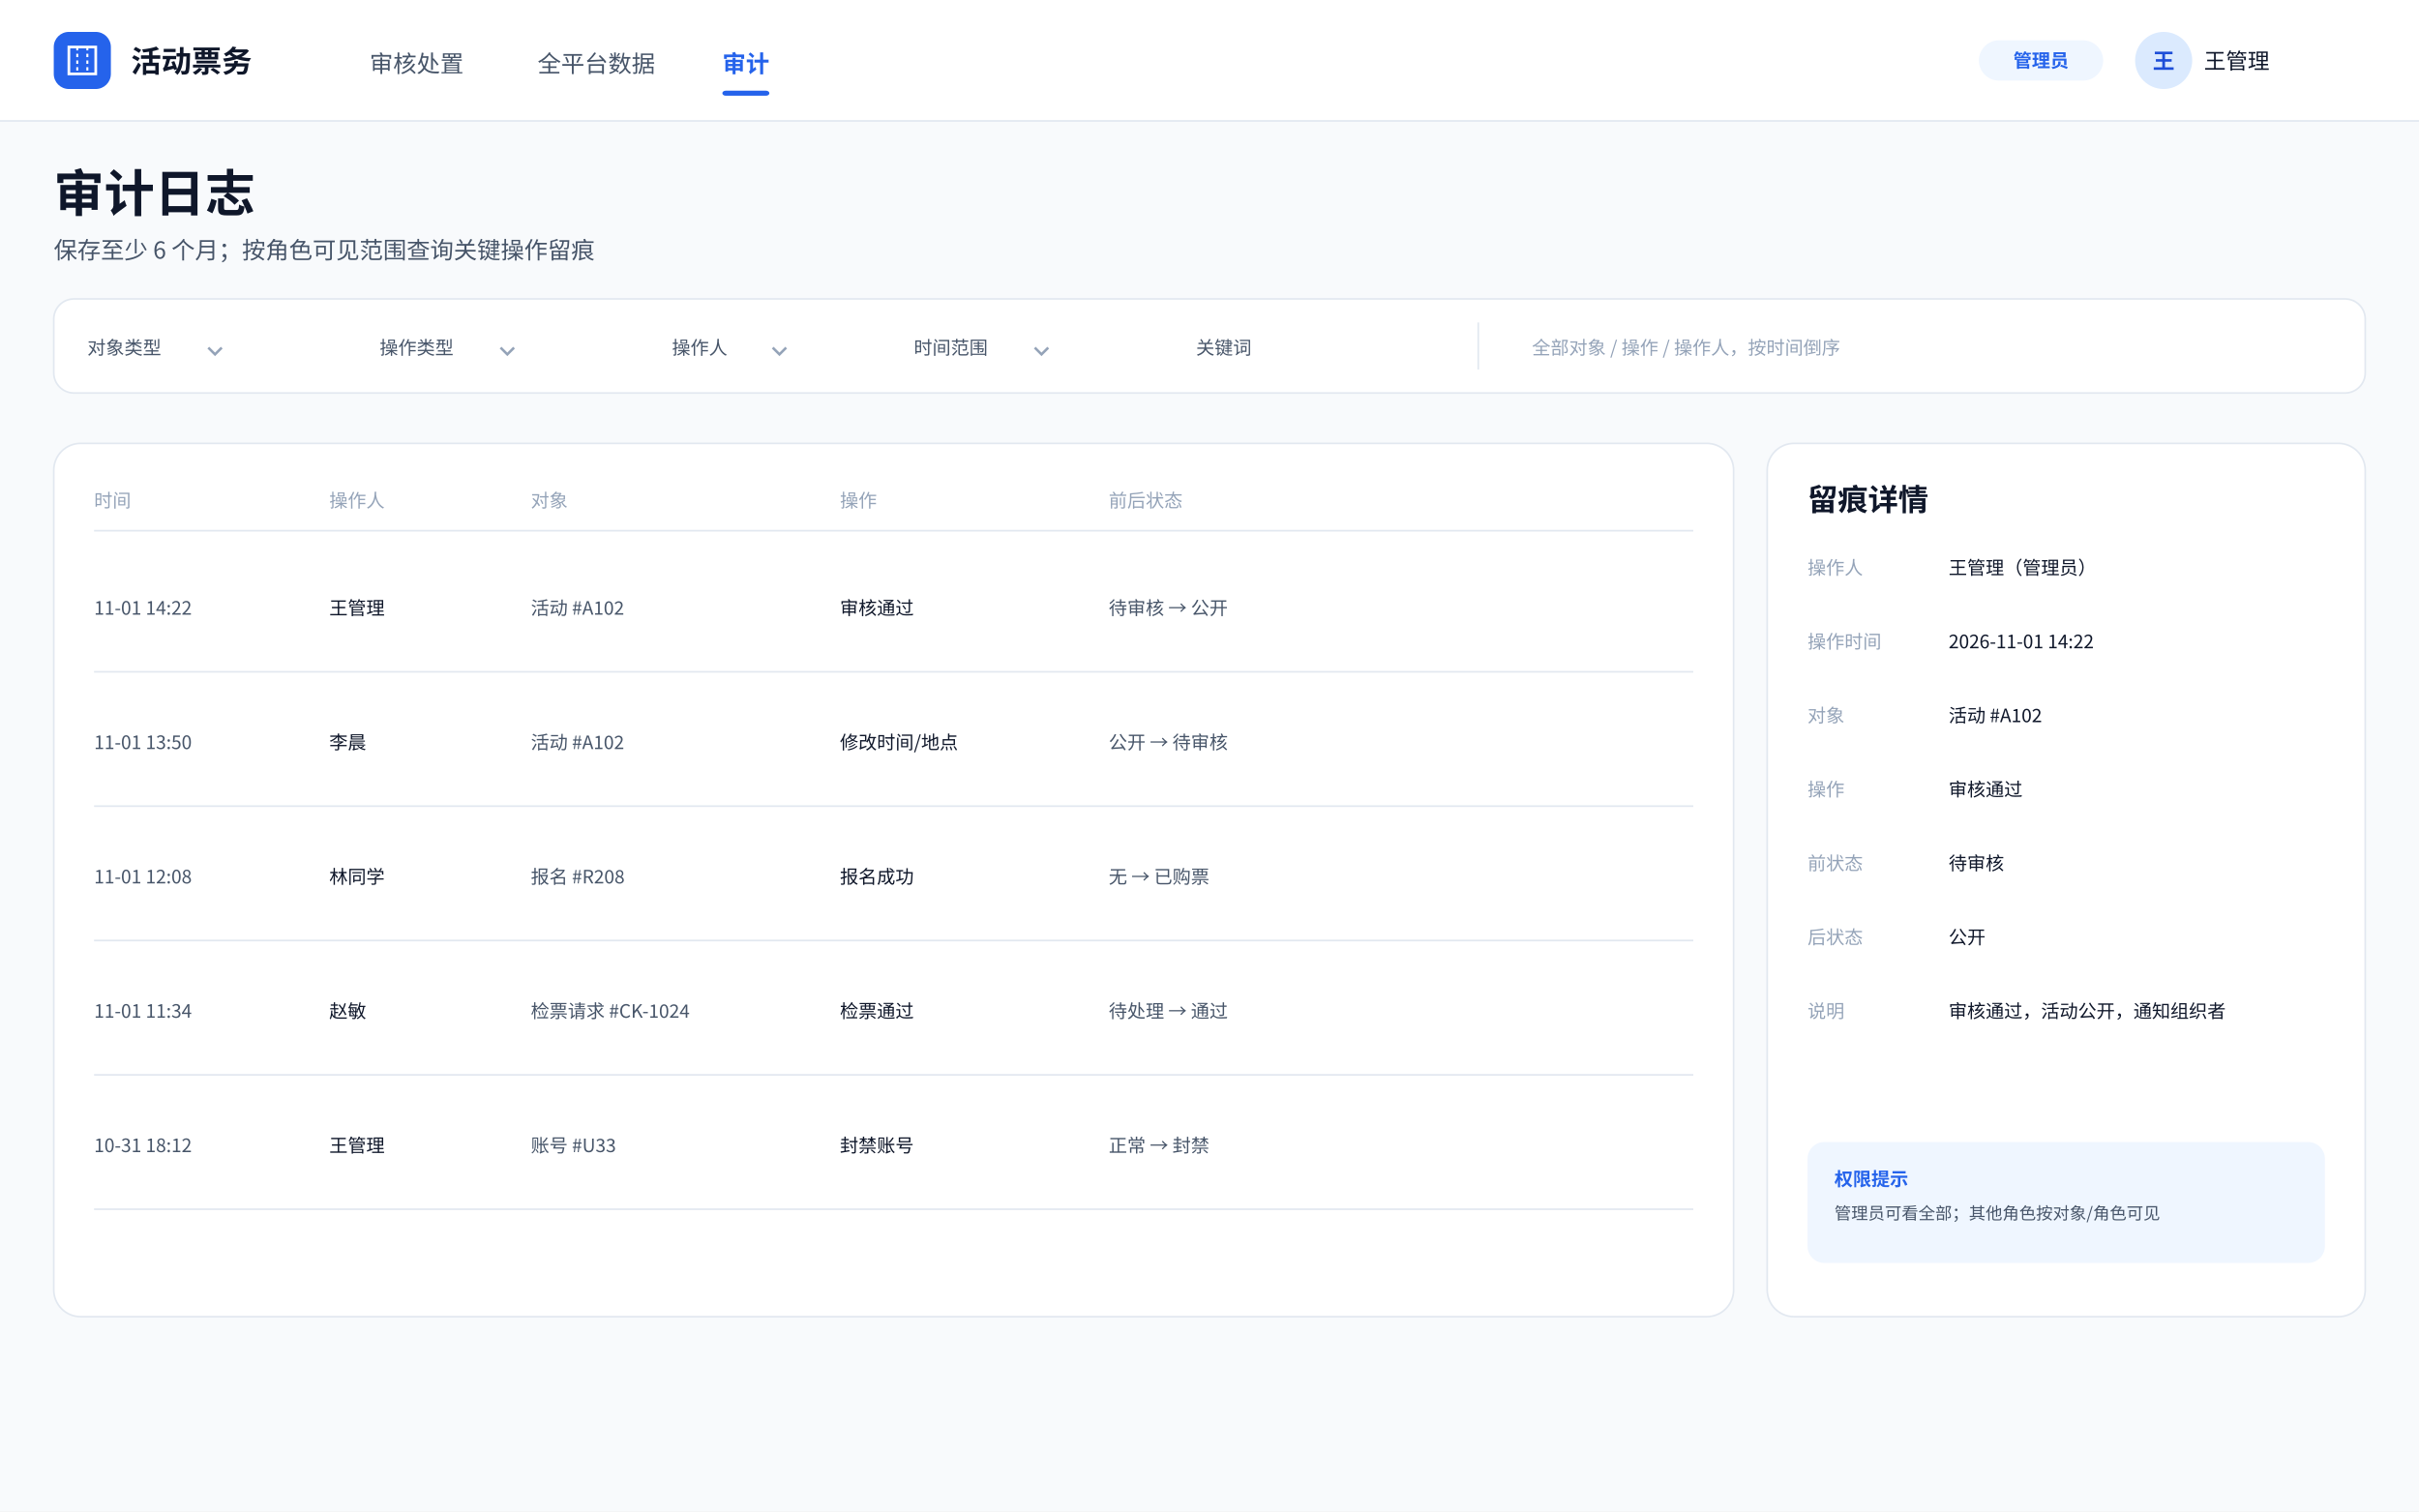
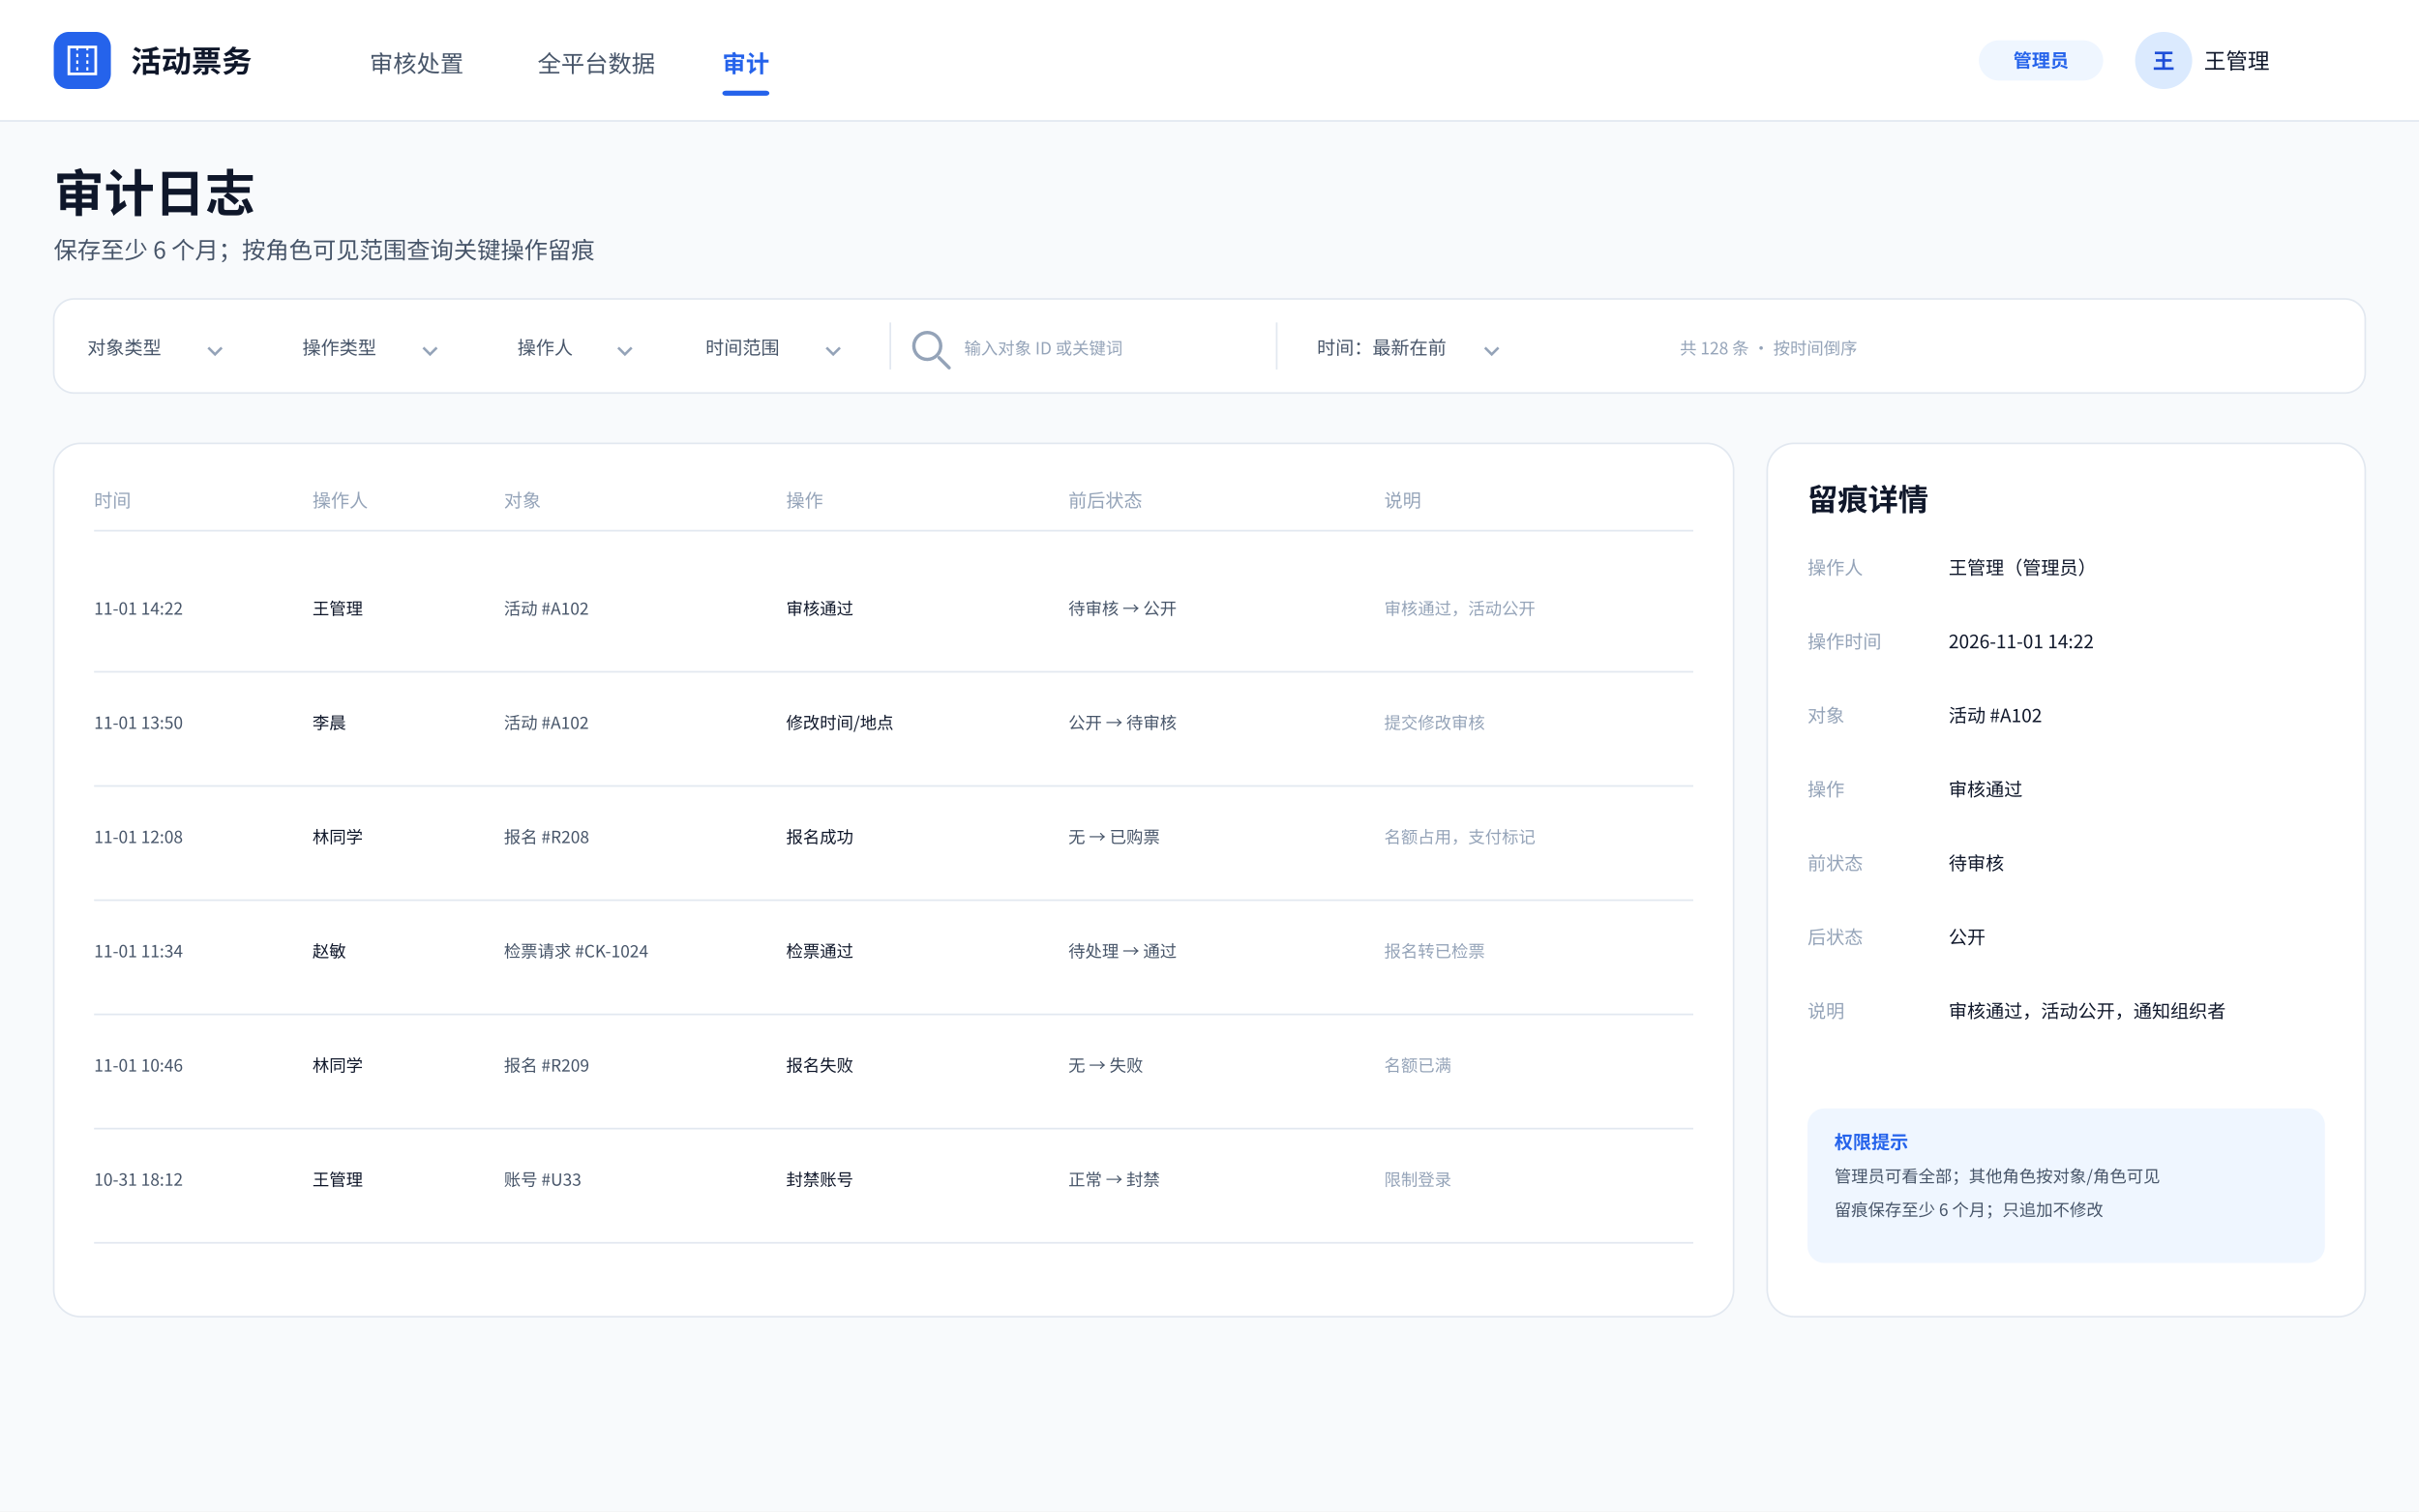
<svg xmlns="http://www.w3.org/2000/svg" width="1440" height="900" viewBox="0 0 1440 900">
  <defs>
    <linearGradient id="g1" x1="0" y1="0" x2="1" y2="1">
      <stop offset="0%" stop-color="#2563EB" />
      <stop offset="100%" stop-color="#7C3AED" />
    </linearGradient>
    <linearGradient id="g2" x1="0" y1="0" x2="1" y2="1">
      <stop offset="0%" stop-color="#0D9488" />
      <stop offset="100%" stop-color="#0F766E" />
    </linearGradient>
    <linearGradient id="g3" x1="0" y1="0" x2="1" y2="1">
      <stop offset="0%" stop-color="#EA580C" />
      <stop offset="100%" stop-color="#F59E0B" />
    </linearGradient>
    <linearGradient id="g4" x1="0" y1="0" x2="1" y2="1">
      <stop offset="0%" stop-color="#475569" />
      <stop offset="100%" stop-color="#7C3AED" />
    </linearGradient>
  </defs>
  <rect x="0" y="0" width="1440" height="900" fill="#F8FAFC" rx="0" opacity="1.0" />
  <rect x="0" y="0" width="1440" height="72" fill="#FFFFFF" rx="0" opacity="1.0" />
  <line x1="0" y1="72" x2="1440" y2="72" stroke="#E2E8F0" stroke-width="1" />
  <rect x="32" y="19" width="34" height="34" fill="#2563EB" rx="9" opacity="1.0" />
  <path d="M41 28 h16 v16 h-16 z" fill="none" stroke="#FFFFFF" stroke-width="1.6" />
  <path d="M46 28 v16 M52 28 v16" stroke="#FFFFFF" stroke-width="1.2" stroke-dasharray="2 2" />
  <text x="78" y="43" font-family="Noto Sans CJK SC, Microsoft YaHei, sans-serif" font-size="18" font-weight="700" fill="#0F172A" text-anchor="start">活动票务</text>
  <text x="220" y="43" font-family="Noto Sans CJK SC, Microsoft YaHei, sans-serif" font-size="14" font-weight="400" fill="#475569" text-anchor="start">审核处置</text>
  <text x="320" y="43" font-family="Noto Sans CJK SC, Microsoft YaHei, sans-serif" font-size="14" font-weight="400" fill="#475569" text-anchor="start">全平台数据</text>
  <text x="430" y="43" font-family="Noto Sans CJK SC, Microsoft YaHei, sans-serif" font-size="14" font-weight="600" fill="#2563EB" text-anchor="start">审计</text>
  <rect x="430" y="54" width="28" height="3" fill="#2563EB" rx="2" opacity="1.0" />
  <rect x="1178" y="24" width="74" height="24" fill="#EFF6FF" rx="12" opacity="1.0" />
  <text x="1215" y="40" font-family="Noto Sans CJK SC, Microsoft YaHei, sans-serif" font-size="11" font-weight="600" fill="#2563EB" text-anchor="middle">管理员</text>
  <circle cx="1288" cy="36" r="17" fill="#DBEAFE" opacity="1" />
  <text x="1288" y="41" font-family="Noto Sans CJK SC, Microsoft YaHei, sans-serif" font-size="13" font-weight="700" fill="#1D4ED8" text-anchor="middle">王</text>
  <text x="1312" y="41" font-family="Noto Sans CJK SC, Microsoft YaHei, sans-serif" font-size="13" font-weight="500" fill="#0F172A" text-anchor="start">王管理</text>
  <text x="32" y="126" font-family="Noto Sans CJK SC, Microsoft YaHei, sans-serif" font-size="30" font-weight="700" fill="#0F172A" text-anchor="start">审计日志</text>
  <text x="32" y="154" font-family="Noto Sans CJK SC, Microsoft YaHei, sans-serif" font-size="14" font-weight="400" fill="#475569" text-anchor="start">保存至少 6 个月；按角色可见范围查询关键操作留痕</text>
  <rect x="32" y="178" width="1376" height="56" fill="#FFFFFF" rx="12" opacity="1.0" stroke="#E2E8F0" stroke-width="1" />
  <text x="52" y="211" font-family="Noto Sans CJK SC, Microsoft YaHei, sans-serif" font-size="11" font-weight="400" fill="#475569" text-anchor="start">对象类型</text>
  <path d="M124 207 l4 4 l4 -4" fill="none" stroke="#94A3B8" stroke-width="1.5" />
-   <text x="226" y="211" font-family="Noto Sans CJK SC, Microsoft YaHei, sans-serif" font-size="11" font-weight="400" fill="#475569" text-anchor="start">操作类型</text>
-   <path d="M298 207 l4 4 l4 -4" fill="none" stroke="#94A3B8" stroke-width="1.5" />
-   <text x="400" y="211" font-family="Noto Sans CJK SC, Microsoft YaHei, sans-serif" font-size="11" font-weight="400" fill="#475569" text-anchor="start">操作人</text>
-   <path d="M460 207 l4 4 l4 -4" fill="none" stroke="#94A3B8" stroke-width="1.5" />
-   <text x="544" y="211" font-family="Noto Sans CJK SC, Microsoft YaHei, sans-serif" font-size="11" font-weight="400" fill="#475569" text-anchor="start">时间范围</text>
-   <path d="M616 207 l4 4 l4 -4" fill="none" stroke="#94A3B8" stroke-width="1.5" />
-   <text x="712" y="211" font-family="Noto Sans CJK SC, Microsoft YaHei, sans-serif" font-size="11" font-weight="400" fill="#475569" text-anchor="start">关键词</text>
-   <line x1="880" y1="192" x2="880" y2="220" stroke="#E2E8F0" stroke-width="1" />
-   <text x="912" y="211" font-family="Noto Sans CJK SC, Microsoft YaHei, sans-serif" font-size="11" font-weight="400" fill="#94A3B8" text-anchor="start">全部对象 / 操作 / 操作人，按时间倒序</text>
+   <text x="180" y="211" font-family="Noto Sans CJK SC, Microsoft YaHei, sans-serif" font-size="11" font-weight="400" fill="#475569" text-anchor="start">操作类型</text>
+   <path d="M252 207 l4 4 l4 -4" fill="none" stroke="#94A3B8" stroke-width="1.5" />
+   <text x="308" y="211" font-family="Noto Sans CJK SC, Microsoft YaHei, sans-serif" font-size="11" font-weight="400" fill="#475569" text-anchor="start">操作人</text>
+   <path d="M368 207 l4 4 l4 -4" fill="none" stroke="#94A3B8" stroke-width="1.5" />
+   <text x="420" y="211" font-family="Noto Sans CJK SC, Microsoft YaHei, sans-serif" font-size="11" font-weight="400" fill="#475569" text-anchor="start">时间范围</text>
+   <path d="M492 207 l4 4 l4 -4" fill="none" stroke="#94A3B8" stroke-width="1.5" />
+   <text x="784" y="211" font-family="Noto Sans CJK SC, Microsoft YaHei, sans-serif" font-size="11" font-weight="400" fill="#475569" text-anchor="start">时间：最新在前</text>
+   <path d="M884 207 l4 4 l4 -4" fill="none" stroke="#94A3B8" stroke-width="1.5" />
+   <line x1="530" y1="192" x2="530" y2="220" stroke="#E2E8F0" stroke-width="1" />
+   <circle cx="552" cy="206" r="8" fill="none" stroke="#94A3B8" stroke-width="2" />
+   <path d="M559 213 l6 6" stroke="#94A3B8" stroke-width="2" stroke-linecap="round" />
+   <text x="574" y="211" font-family="Noto Sans CJK SC, Microsoft YaHei, sans-serif" font-size="10" font-weight="400" fill="#94A3B8" text-anchor="start">输入对象 ID 或关键词</text>
+   <line x1="760" y1="192" x2="760" y2="220" stroke="#E2E8F0" stroke-width="1" />
+   <text x="1000" y="211" font-family="Noto Sans CJK SC, Microsoft YaHei, sans-serif" font-size="10" font-weight="400" fill="#94A3B8" text-anchor="start">共 128 条 · 按时间倒序</text>
  <rect x="32" y="264" width="1000" height="520" fill="#FFFFFF" rx="16" opacity="1.0" stroke="#E2E8F0" stroke-width="1" />
  <text x="56" y="302" font-family="Noto Sans CJK SC, Microsoft YaHei, sans-serif" font-size="11" font-weight="500" fill="#94A3B8" text-anchor="start">时间</text>
-   <text x="196" y="302" font-family="Noto Sans CJK SC, Microsoft YaHei, sans-serif" font-size="11" font-weight="500" fill="#94A3B8" text-anchor="start">操作人</text>
-   <text x="316" y="302" font-family="Noto Sans CJK SC, Microsoft YaHei, sans-serif" font-size="11" font-weight="500" fill="#94A3B8" text-anchor="start">对象</text>
-   <text x="500" y="302" font-family="Noto Sans CJK SC, Microsoft YaHei, sans-serif" font-size="11" font-weight="500" fill="#94A3B8" text-anchor="start">操作</text>
-   <text x="660" y="302" font-family="Noto Sans CJK SC, Microsoft YaHei, sans-serif" font-size="11" font-weight="500" fill="#94A3B8" text-anchor="start">前后状态</text>
+   <text x="186" y="302" font-family="Noto Sans CJK SC, Microsoft YaHei, sans-serif" font-size="11" font-weight="500" fill="#94A3B8" text-anchor="start">操作人</text>
+   <text x="300" y="302" font-family="Noto Sans CJK SC, Microsoft YaHei, sans-serif" font-size="11" font-weight="500" fill="#94A3B8" text-anchor="start">对象</text>
+   <text x="468" y="302" font-family="Noto Sans CJK SC, Microsoft YaHei, sans-serif" font-size="11" font-weight="500" fill="#94A3B8" text-anchor="start">操作</text>
+   <text x="636" y="302" font-family="Noto Sans CJK SC, Microsoft YaHei, sans-serif" font-size="11" font-weight="500" fill="#94A3B8" text-anchor="start">前后状态</text>
+   <text x="824" y="302" font-family="Noto Sans CJK SC, Microsoft YaHei, sans-serif" font-size="11" font-weight="500" fill="#94A3B8" text-anchor="start">说明</text>
  <line x1="56" y1="316" x2="1008" y2="316" stroke="#E2E8F0" stroke-width="1" />
-   <text x="56" y="366" font-family="Noto Sans CJK SC, Microsoft YaHei, sans-serif" font-size="11" font-weight="400" fill="#475569" text-anchor="start">11-01 14:22</text>
-   <text x="196" y="366" font-family="Noto Sans CJK SC, Microsoft YaHei, sans-serif" font-size="11" font-weight="500" fill="#0F172A" text-anchor="start">王管理</text>
-   <text x="316" y="366" font-family="Noto Sans CJK SC, Microsoft YaHei, sans-serif" font-size="11" font-weight="400" fill="#475569" text-anchor="start">活动 #A102</text>
-   <text x="500" y="366" font-family="Noto Sans CJK SC, Microsoft YaHei, sans-serif" font-size="11" font-weight="500" fill="#0F172A" text-anchor="start">审核通过</text>
-   <text x="660" y="366" font-family="Noto Sans CJK SC, Microsoft YaHei, sans-serif" font-size="11" font-weight="400" fill="#475569" text-anchor="start">待审核 → 公开</text>
+   <text x="56" y="366" font-family="Noto Sans CJK SC, Microsoft YaHei, sans-serif" font-size="10" font-weight="400" fill="#475569" text-anchor="start">11-01 14:22</text>
+   <text x="186" y="366" font-family="Noto Sans CJK SC, Microsoft YaHei, sans-serif" font-size="10" font-weight="500" fill="#0F172A" text-anchor="start">王管理</text>
+   <text x="300" y="366" font-family="Noto Sans CJK SC, Microsoft YaHei, sans-serif" font-size="10" font-weight="400" fill="#475569" text-anchor="start">活动 #A102</text>
+   <text x="468" y="366" font-family="Noto Sans CJK SC, Microsoft YaHei, sans-serif" font-size="10" font-weight="500" fill="#0F172A" text-anchor="start">审核通过</text>
+   <text x="636" y="366" font-family="Noto Sans CJK SC, Microsoft YaHei, sans-serif" font-size="10" font-weight="400" fill="#475569" text-anchor="start">待审核 → 公开</text>
+   <text x="824" y="366" font-family="Noto Sans CJK SC, Microsoft YaHei, sans-serif" font-size="10" font-weight="400" fill="#94A3B8" text-anchor="start">审核通过，活动公开</text>
  <line x1="56" y1="400" x2="1008" y2="400" stroke="#E2E8F0" stroke-width="1" />
-   <text x="56" y="446" font-family="Noto Sans CJK SC, Microsoft YaHei, sans-serif" font-size="11" font-weight="400" fill="#475569" text-anchor="start">11-01 13:50</text>
-   <text x="196" y="446" font-family="Noto Sans CJK SC, Microsoft YaHei, sans-serif" font-size="11" font-weight="500" fill="#0F172A" text-anchor="start">李晨</text>
-   <text x="316" y="446" font-family="Noto Sans CJK SC, Microsoft YaHei, sans-serif" font-size="11" font-weight="400" fill="#475569" text-anchor="start">活动 #A102</text>
-   <text x="500" y="446" font-family="Noto Sans CJK SC, Microsoft YaHei, sans-serif" font-size="11" font-weight="500" fill="#0F172A" text-anchor="start">修改时间/地点</text>
-   <text x="660" y="446" font-family="Noto Sans CJK SC, Microsoft YaHei, sans-serif" font-size="11" font-weight="400" fill="#475569" text-anchor="start">公开 → 待审核</text>
-   <line x1="56" y1="480" x2="1008" y2="480" stroke="#E2E8F0" stroke-width="1" />
-   <text x="56" y="526" font-family="Noto Sans CJK SC, Microsoft YaHei, sans-serif" font-size="11" font-weight="400" fill="#475569" text-anchor="start">11-01 12:08</text>
-   <text x="196" y="526" font-family="Noto Sans CJK SC, Microsoft YaHei, sans-serif" font-size="11" font-weight="500" fill="#0F172A" text-anchor="start">林同学</text>
-   <text x="316" y="526" font-family="Noto Sans CJK SC, Microsoft YaHei, sans-serif" font-size="11" font-weight="400" fill="#475569" text-anchor="start">报名 #R208</text>
-   <text x="500" y="526" font-family="Noto Sans CJK SC, Microsoft YaHei, sans-serif" font-size="11" font-weight="500" fill="#0F172A" text-anchor="start">报名成功</text>
-   <text x="660" y="526" font-family="Noto Sans CJK SC, Microsoft YaHei, sans-serif" font-size="11" font-weight="400" fill="#475569" text-anchor="start">无 → 已购票</text>
-   <line x1="56" y1="560" x2="1008" y2="560" stroke="#E2E8F0" stroke-width="1" />
-   <text x="56" y="606" font-family="Noto Sans CJK SC, Microsoft YaHei, sans-serif" font-size="11" font-weight="400" fill="#475569" text-anchor="start">11-01 11:34</text>
-   <text x="196" y="606" font-family="Noto Sans CJK SC, Microsoft YaHei, sans-serif" font-size="11" font-weight="500" fill="#0F172A" text-anchor="start">赵敏</text>
-   <text x="316" y="606" font-family="Noto Sans CJK SC, Microsoft YaHei, sans-serif" font-size="11" font-weight="400" fill="#475569" text-anchor="start">检票请求 #CK-1024</text>
-   <text x="500" y="606" font-family="Noto Sans CJK SC, Microsoft YaHei, sans-serif" font-size="11" font-weight="500" fill="#0F172A" text-anchor="start">检票通过</text>
-   <text x="660" y="606" font-family="Noto Sans CJK SC, Microsoft YaHei, sans-serif" font-size="11" font-weight="400" fill="#475569" text-anchor="start">待处理 → 通过</text>
-   <line x1="56" y1="640" x2="1008" y2="640" stroke="#E2E8F0" stroke-width="1" />
-   <text x="56" y="686" font-family="Noto Sans CJK SC, Microsoft YaHei, sans-serif" font-size="11" font-weight="400" fill="#475569" text-anchor="start">10-31 18:12</text>
-   <text x="196" y="686" font-family="Noto Sans CJK SC, Microsoft YaHei, sans-serif" font-size="11" font-weight="500" fill="#0F172A" text-anchor="start">王管理</text>
-   <text x="316" y="686" font-family="Noto Sans CJK SC, Microsoft YaHei, sans-serif" font-size="11" font-weight="400" fill="#475569" text-anchor="start">账号 #U33</text>
-   <text x="500" y="686" font-family="Noto Sans CJK SC, Microsoft YaHei, sans-serif" font-size="11" font-weight="500" fill="#0F172A" text-anchor="start">封禁账号</text>
-   <text x="660" y="686" font-family="Noto Sans CJK SC, Microsoft YaHei, sans-serif" font-size="11" font-weight="400" fill="#475569" text-anchor="start">正常 → 封禁</text>
-   <line x1="56" y1="720" x2="1008" y2="720" stroke="#E2E8F0" stroke-width="1" />
+   <text x="56" y="434" font-family="Noto Sans CJK SC, Microsoft YaHei, sans-serif" font-size="10" font-weight="400" fill="#475569" text-anchor="start">11-01 13:50</text>
+   <text x="186" y="434" font-family="Noto Sans CJK SC, Microsoft YaHei, sans-serif" font-size="10" font-weight="500" fill="#0F172A" text-anchor="start">李晨</text>
+   <text x="300" y="434" font-family="Noto Sans CJK SC, Microsoft YaHei, sans-serif" font-size="10" font-weight="400" fill="#475569" text-anchor="start">活动 #A102</text>
+   <text x="468" y="434" font-family="Noto Sans CJK SC, Microsoft YaHei, sans-serif" font-size="10" font-weight="500" fill="#0F172A" text-anchor="start">修改时间/地点</text>
+   <text x="636" y="434" font-family="Noto Sans CJK SC, Microsoft YaHei, sans-serif" font-size="10" font-weight="400" fill="#475569" text-anchor="start">公开 → 待审核</text>
+   <text x="824" y="434" font-family="Noto Sans CJK SC, Microsoft YaHei, sans-serif" font-size="10" font-weight="400" fill="#94A3B8" text-anchor="start">提交修改审核</text>
+   <line x1="56" y1="468" x2="1008" y2="468" stroke="#E2E8F0" stroke-width="1" />
+   <text x="56" y="502" font-family="Noto Sans CJK SC, Microsoft YaHei, sans-serif" font-size="10" font-weight="400" fill="#475569" text-anchor="start">11-01 12:08</text>
+   <text x="186" y="502" font-family="Noto Sans CJK SC, Microsoft YaHei, sans-serif" font-size="10" font-weight="500" fill="#0F172A" text-anchor="start">林同学</text>
+   <text x="300" y="502" font-family="Noto Sans CJK SC, Microsoft YaHei, sans-serif" font-size="10" font-weight="400" fill="#475569" text-anchor="start">报名 #R208</text>
+   <text x="468" y="502" font-family="Noto Sans CJK SC, Microsoft YaHei, sans-serif" font-size="10" font-weight="500" fill="#0F172A" text-anchor="start">报名成功</text>
+   <text x="636" y="502" font-family="Noto Sans CJK SC, Microsoft YaHei, sans-serif" font-size="10" font-weight="400" fill="#475569" text-anchor="start">无 → 已购票</text>
+   <text x="824" y="502" font-family="Noto Sans CJK SC, Microsoft YaHei, sans-serif" font-size="10" font-weight="400" fill="#94A3B8" text-anchor="start">名额占用，支付标记</text>
+   <line x1="56" y1="536" x2="1008" y2="536" stroke="#E2E8F0" stroke-width="1" />
+   <text x="56" y="570" font-family="Noto Sans CJK SC, Microsoft YaHei, sans-serif" font-size="10" font-weight="400" fill="#475569" text-anchor="start">11-01 11:34</text>
+   <text x="186" y="570" font-family="Noto Sans CJK SC, Microsoft YaHei, sans-serif" font-size="10" font-weight="500" fill="#0F172A" text-anchor="start">赵敏</text>
+   <text x="300" y="570" font-family="Noto Sans CJK SC, Microsoft YaHei, sans-serif" font-size="10" font-weight="400" fill="#475569" text-anchor="start">检票请求 #CK-1024</text>
+   <text x="468" y="570" font-family="Noto Sans CJK SC, Microsoft YaHei, sans-serif" font-size="10" font-weight="500" fill="#0F172A" text-anchor="start">检票通过</text>
+   <text x="636" y="570" font-family="Noto Sans CJK SC, Microsoft YaHei, sans-serif" font-size="10" font-weight="400" fill="#475569" text-anchor="start">待处理 → 通过</text>
+   <text x="824" y="570" font-family="Noto Sans CJK SC, Microsoft YaHei, sans-serif" font-size="10" font-weight="400" fill="#94A3B8" text-anchor="start">报名转已检票</text>
+   <line x1="56" y1="604" x2="1008" y2="604" stroke="#E2E8F0" stroke-width="1" />
+   <text x="56" y="638" font-family="Noto Sans CJK SC, Microsoft YaHei, sans-serif" font-size="10" font-weight="400" fill="#475569" text-anchor="start">11-01 10:46</text>
+   <text x="186" y="638" font-family="Noto Sans CJK SC, Microsoft YaHei, sans-serif" font-size="10" font-weight="500" fill="#0F172A" text-anchor="start">林同学</text>
+   <text x="300" y="638" font-family="Noto Sans CJK SC, Microsoft YaHei, sans-serif" font-size="10" font-weight="400" fill="#475569" text-anchor="start">报名 #R209</text>
+   <text x="468" y="638" font-family="Noto Sans CJK SC, Microsoft YaHei, sans-serif" font-size="10" font-weight="500" fill="#0F172A" text-anchor="start">报名失败</text>
+   <text x="636" y="638" font-family="Noto Sans CJK SC, Microsoft YaHei, sans-serif" font-size="10" font-weight="400" fill="#475569" text-anchor="start">无 → 失败</text>
+   <text x="824" y="638" font-family="Noto Sans CJK SC, Microsoft YaHei, sans-serif" font-size="10" font-weight="400" fill="#94A3B8" text-anchor="start">名额已满</text>
+   <line x1="56" y1="672" x2="1008" y2="672" stroke="#E2E8F0" stroke-width="1" />
+   <text x="56" y="706" font-family="Noto Sans CJK SC, Microsoft YaHei, sans-serif" font-size="10" font-weight="400" fill="#475569" text-anchor="start">10-31 18:12</text>
+   <text x="186" y="706" font-family="Noto Sans CJK SC, Microsoft YaHei, sans-serif" font-size="10" font-weight="500" fill="#0F172A" text-anchor="start">王管理</text>
+   <text x="300" y="706" font-family="Noto Sans CJK SC, Microsoft YaHei, sans-serif" font-size="10" font-weight="400" fill="#475569" text-anchor="start">账号 #U33</text>
+   <text x="468" y="706" font-family="Noto Sans CJK SC, Microsoft YaHei, sans-serif" font-size="10" font-weight="500" fill="#0F172A" text-anchor="start">封禁账号</text>
+   <text x="636" y="706" font-family="Noto Sans CJK SC, Microsoft YaHei, sans-serif" font-size="10" font-weight="400" fill="#475569" text-anchor="start">正常 → 封禁</text>
+   <text x="824" y="706" font-family="Noto Sans CJK SC, Microsoft YaHei, sans-serif" font-size="10" font-weight="400" fill="#94A3B8" text-anchor="start">限制登录</text>
+   <line x1="56" y1="740" x2="1008" y2="740" stroke="#E2E8F0" stroke-width="1" />
  <rect x="1052" y="264" width="356" height="520" fill="#FFFFFF" rx="16" opacity="1.0" stroke="#E2E8F0" stroke-width="1" />
  <text x="1076" y="304" font-family="Noto Sans CJK SC, Microsoft YaHei, sans-serif" font-size="18" font-weight="700" fill="#0F172A" text-anchor="start">留痕详情</text>
  <text x="1076" y="342" font-family="Noto Sans CJK SC, Microsoft YaHei, sans-serif" font-size="11" font-weight="400" fill="#94A3B8" text-anchor="start">操作人</text>
  <text x="1160" y="342" font-family="Noto Sans CJK SC, Microsoft YaHei, sans-serif" font-size="11" font-weight="500" fill="#0F172A" text-anchor="start">王管理（管理员）</text>
  <text x="1076" y="386" font-family="Noto Sans CJK SC, Microsoft YaHei, sans-serif" font-size="11" font-weight="400" fill="#94A3B8" text-anchor="start">操作时间</text>
  <text x="1160" y="386" font-family="Noto Sans CJK SC, Microsoft YaHei, sans-serif" font-size="11" font-weight="500" fill="#0F172A" text-anchor="start">2026-11-01 14:22</text>
  <text x="1076" y="430" font-family="Noto Sans CJK SC, Microsoft YaHei, sans-serif" font-size="11" font-weight="400" fill="#94A3B8" text-anchor="start">对象</text>
  <text x="1160" y="430" font-family="Noto Sans CJK SC, Microsoft YaHei, sans-serif" font-size="11" font-weight="500" fill="#0F172A" text-anchor="start">活动 #A102</text>
  <text x="1076" y="474" font-family="Noto Sans CJK SC, Microsoft YaHei, sans-serif" font-size="11" font-weight="400" fill="#94A3B8" text-anchor="start">操作</text>
  <text x="1160" y="474" font-family="Noto Sans CJK SC, Microsoft YaHei, sans-serif" font-size="11" font-weight="500" fill="#0F172A" text-anchor="start">审核通过</text>
  <text x="1076" y="518" font-family="Noto Sans CJK SC, Microsoft YaHei, sans-serif" font-size="11" font-weight="400" fill="#94A3B8" text-anchor="start">前状态</text>
  <text x="1160" y="518" font-family="Noto Sans CJK SC, Microsoft YaHei, sans-serif" font-size="11" font-weight="500" fill="#0F172A" text-anchor="start">待审核</text>
  <text x="1076" y="562" font-family="Noto Sans CJK SC, Microsoft YaHei, sans-serif" font-size="11" font-weight="400" fill="#94A3B8" text-anchor="start">后状态</text>
  <text x="1160" y="562" font-family="Noto Sans CJK SC, Microsoft YaHei, sans-serif" font-size="11" font-weight="500" fill="#0F172A" text-anchor="start">公开</text>
  <text x="1076" y="606" font-family="Noto Sans CJK SC, Microsoft YaHei, sans-serif" font-size="11" font-weight="400" fill="#94A3B8" text-anchor="start">说明</text>
  <text x="1160" y="606" font-family="Noto Sans CJK SC, Microsoft YaHei, sans-serif" font-size="11" font-weight="500" fill="#0F172A" text-anchor="start">审核通过，活动公开，通知组织者</text>
-   <rect x="1076" y="680" width="308" height="72" fill="#EFF6FF" rx="10" opacity="1.0" />
-   <text x="1092" y="706" font-family="Noto Sans CJK SC, Microsoft YaHei, sans-serif" font-size="11" font-weight="700" fill="#2563EB" text-anchor="start">权限提示</text>
-   <text x="1092" y="726" font-family="Noto Sans CJK SC, Microsoft YaHei, sans-serif" font-size="10" font-weight="400" fill="#475569" text-anchor="start">管理员可看全部；其他角色按对象/角色可见</text>
+   <rect x="1076" y="660" width="308" height="92" fill="#EFF6FF" rx="10" opacity="1.0" />
+   <text x="1092" y="684" font-family="Noto Sans CJK SC, Microsoft YaHei, sans-serif" font-size="11" font-weight="700" fill="#2563EB" text-anchor="start">权限提示</text>
+   <text x="1092" y="704" font-family="Noto Sans CJK SC, Microsoft YaHei, sans-serif" font-size="10" font-weight="400" fill="#475569" text-anchor="start">管理员可看全部；其他角色按对象/角色可见</text>
+   <text x="1092" y="724" font-family="Noto Sans CJK SC, Microsoft YaHei, sans-serif" font-size="10" font-weight="400" fill="#475569" text-anchor="start">留痕保存至少 6 个月；只追加不修改</text>
</svg>
